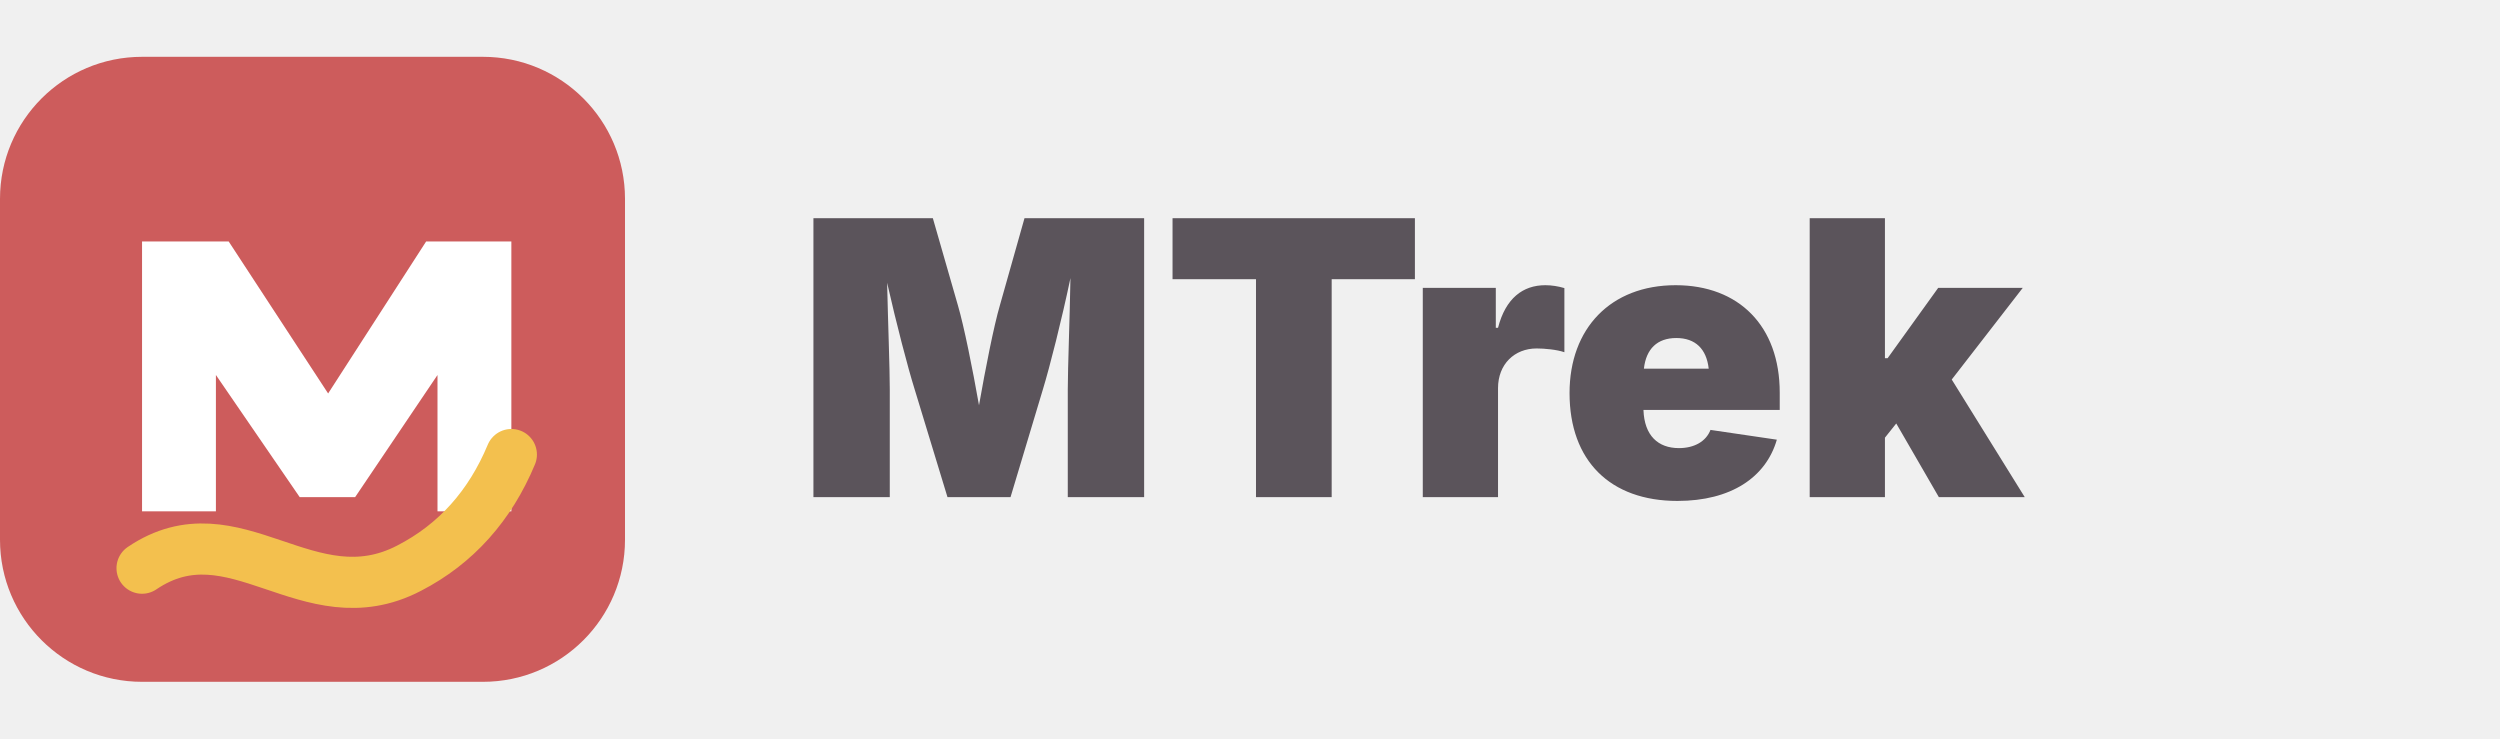
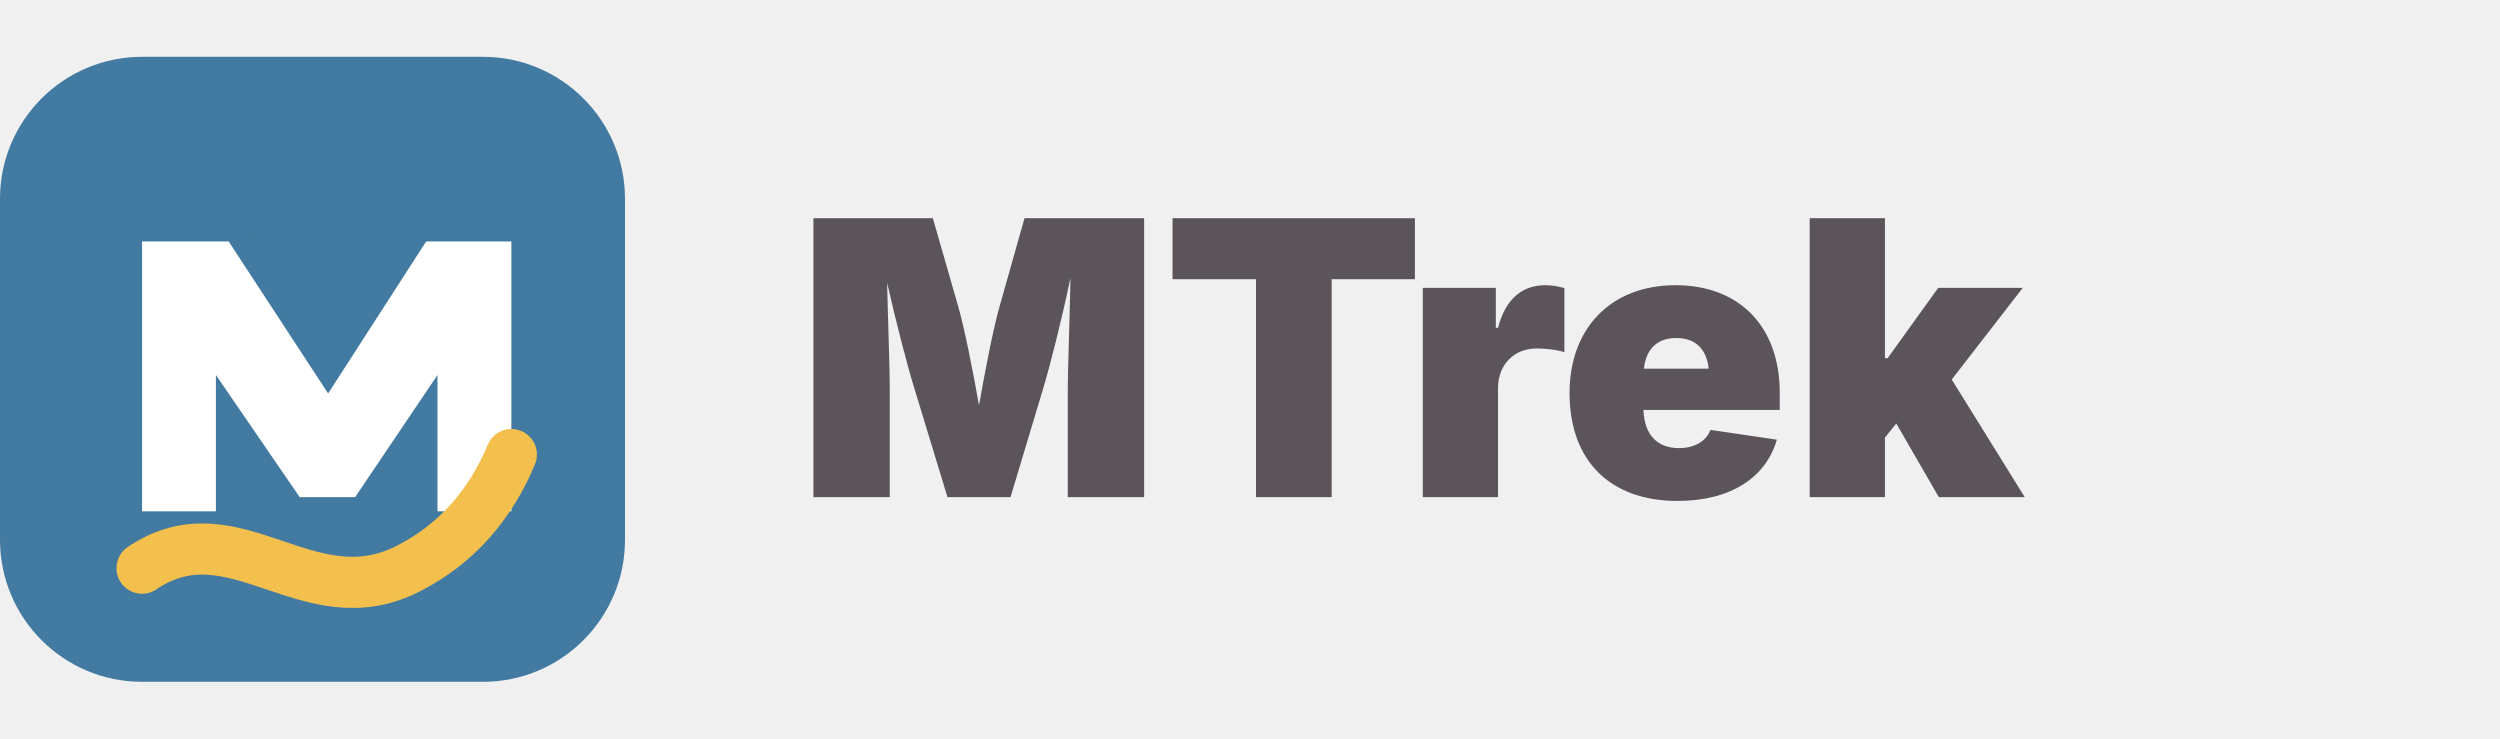
<svg xmlns="http://www.w3.org/2000/svg" viewBox="0 0 176 52" aria-labelledby="title">
-   <rect x="0" y="4" width="44" height="44" rx="10" fill="#CD5C5C" />
-   <circle cx="16" cy="18" r="2.25" fill="#CD5C5C" />
+   <rect x="0" y="4" width="44" height="44" rx="10" fill="#427aa1" />
+   <circle cx="16" cy="18" r="2.25" fill="#427aa1" />
  <path d="M10 36V17h6.1l7 10.7L30 17h6v19h-5.2V26.4L25 35h-3.9l-5.9-8.6V36z" fill="#fff" />
  <path d="M10 40c6.5-4.4 11.7 3.7 18.8 0 3.3-1.7 5.7-4.4 7.2-8" fill="none" stroke="#F3C04E" stroke-linecap="round" stroke-width="3.6" />
  <text x="56" y="35" fill="#5b545b" font-family="Inter, ui-sans-serif, system-ui, -apple-system, BlinkMacSystemFont, 'Segoe UI', sans-serif" font-size="27" font-weight="850" letter-spacing="0">MTrek</text>
</svg>
